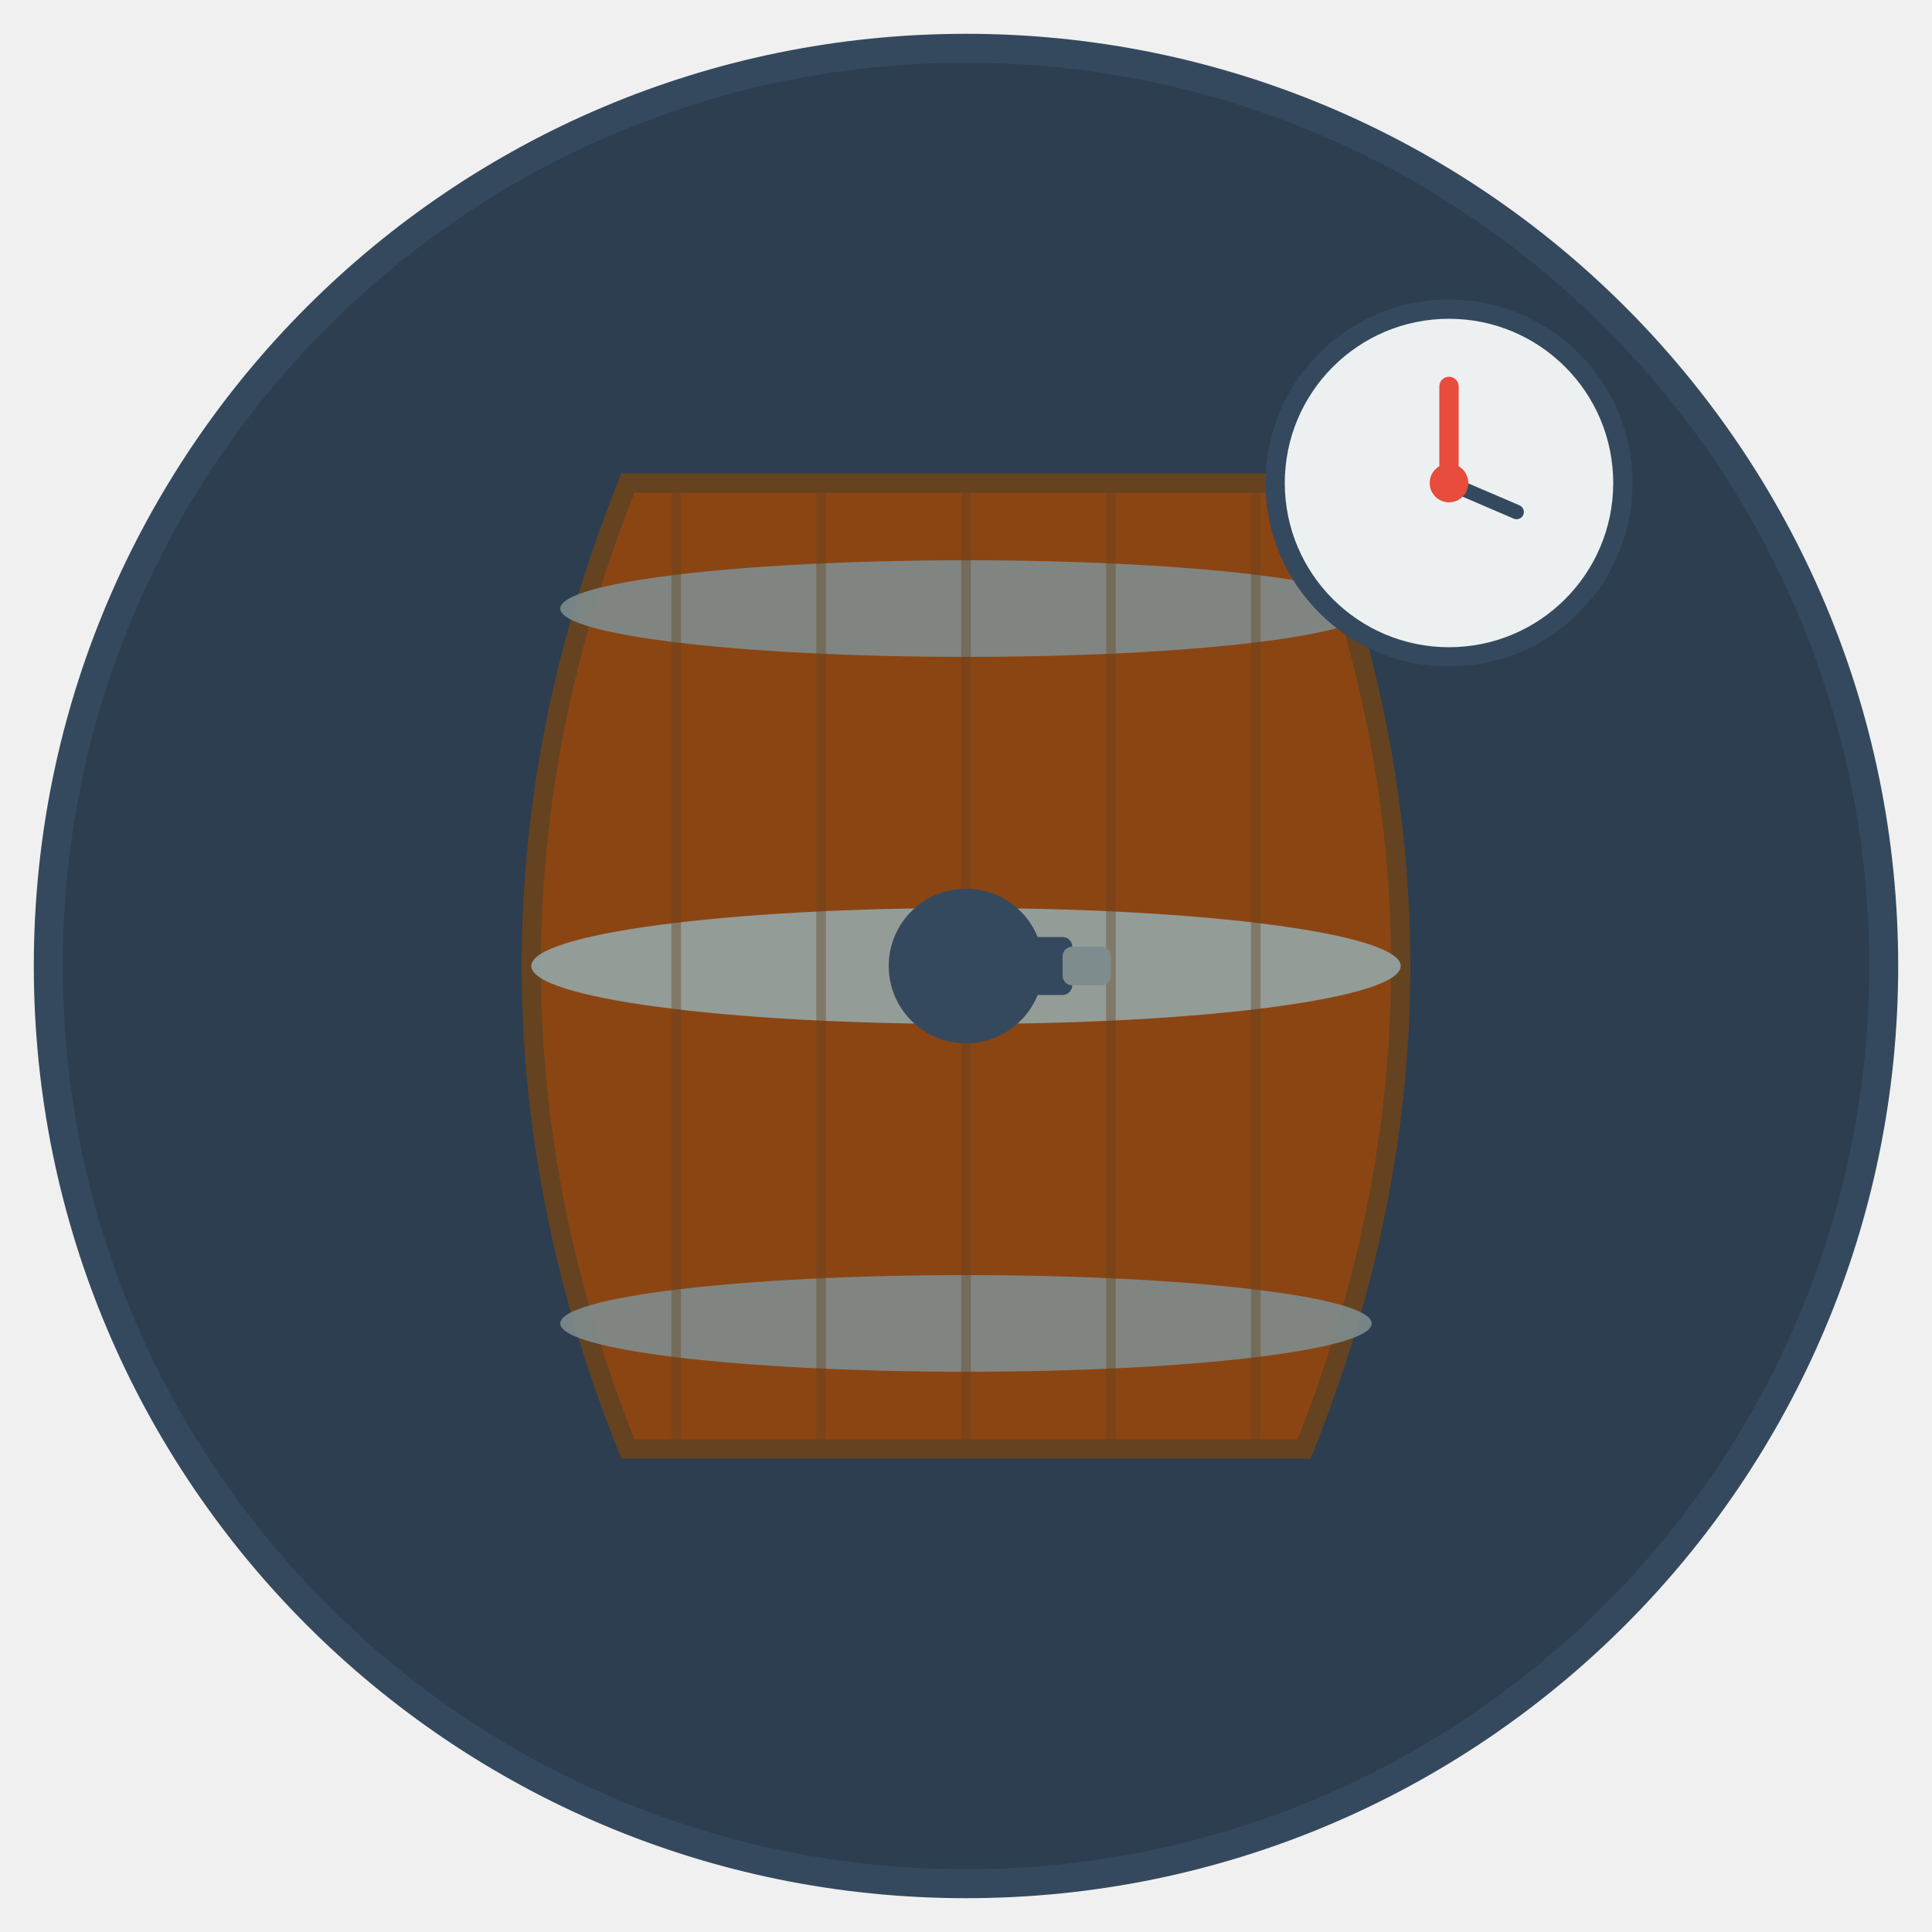
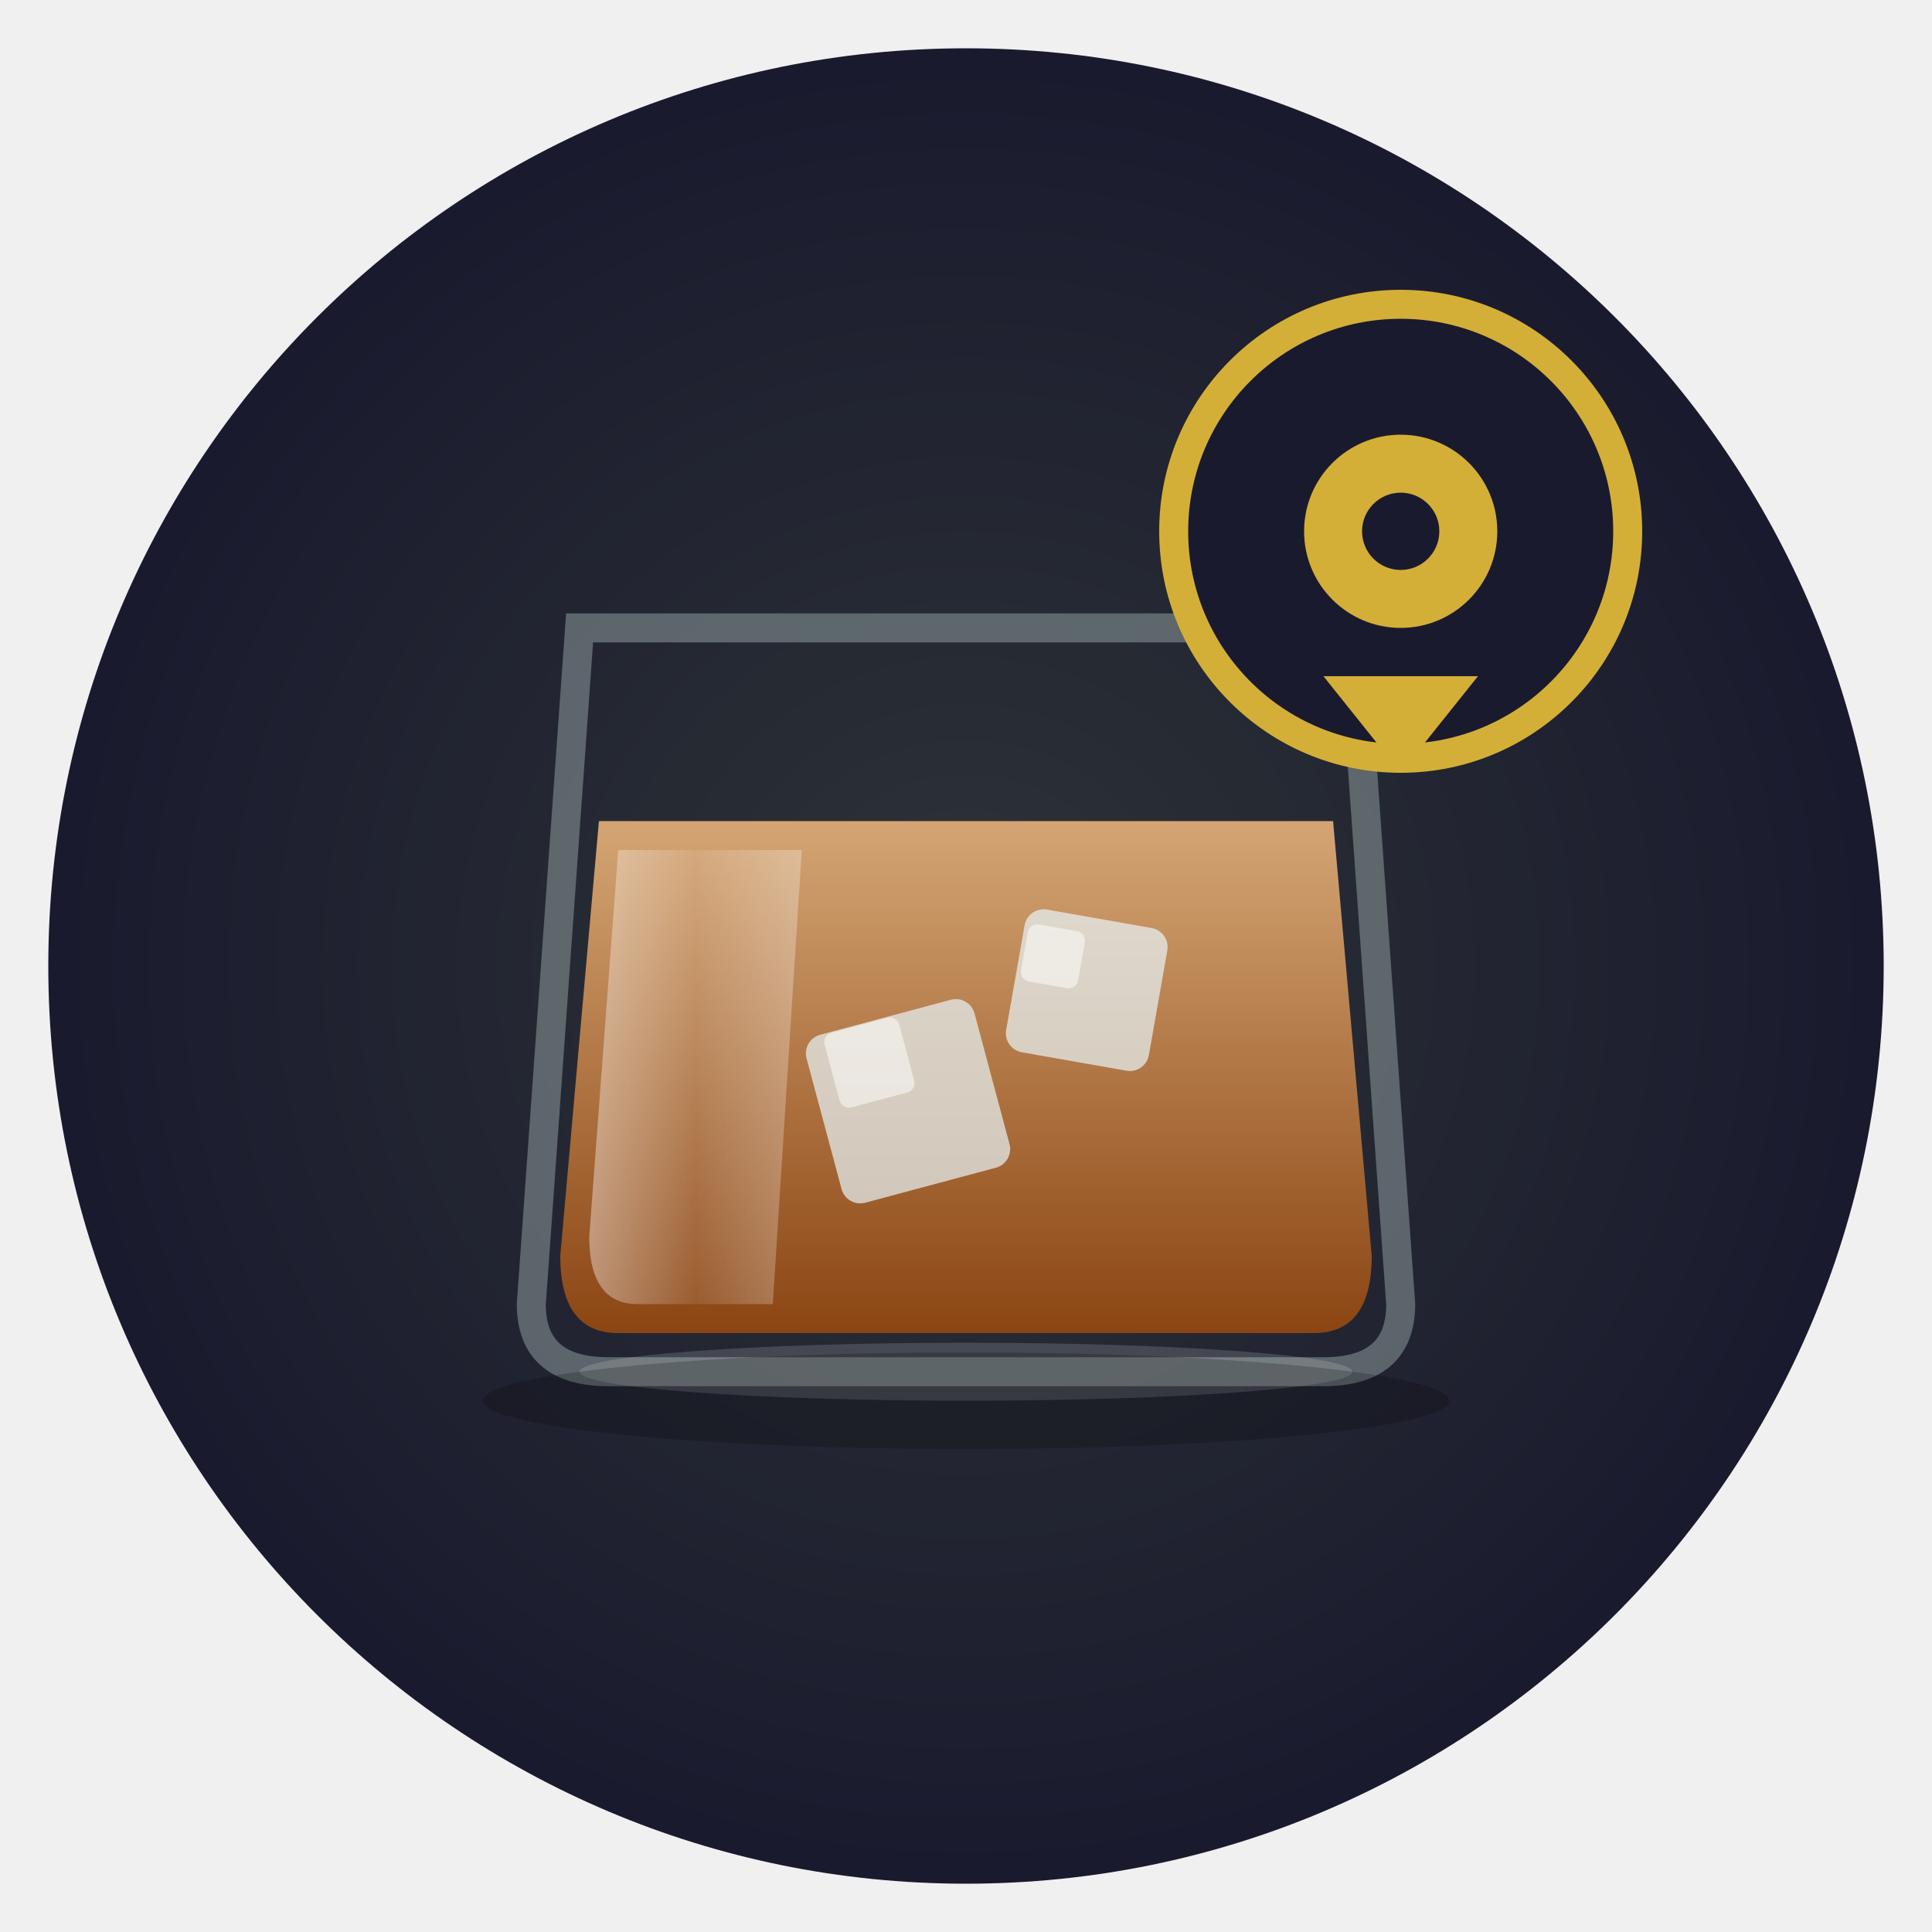
- <svg xmlns="http://www.w3.org/2000/svg" viewBox="0 0 200 200" width="200" height="200">
-   <circle cx="100" cy="100" r="95" fill="#2c3e50" stroke="#34495e" stroke-width="3" />
+ <svg xmlns="http://www.w3.org/2000/svg" viewBox="0 0 200 200">
+   <defs>
+     <linearGradient id="bourbonLiquid" x1="0%" y1="0%" x2="0%" y2="100%">
+       <stop offset="0%" style="stop-color:#D4A574;stop-opacity:1" />
+       <stop offset="100%" style="stop-color:#8B4513;stop-opacity:1" />
+     </linearGradient>
+     <linearGradient id="glassShine" x1="0%" y1="0%" x2="100%" y2="0%">
+       <stop offset="0%" style="stop-color:#FFF;stop-opacity:0.4" />
+       <stop offset="50%" style="stop-color:#FFF;stop-opacity:0.1" />
+       <stop offset="100%" style="stop-color:#FFF;stop-opacity:0.3" />
+     </linearGradient>
+     <radialGradient id="bgGradient">
+       <stop offset="0%" style="stop-color:#2d3436;stop-opacity:1" />
+       <stop offset="100%" style="stop-color:#1a1a2e;stop-opacity:1" />
+     </radialGradient>
+   </defs>
+   <circle cx="100" cy="100" r="95" fill="url(#bgGradient)" />
  <g transform="translate(100, 100)">
-     <path d="M -35 -50 Q -45 -25, -45 0 Q -45 25, -35 50 L 35 50 Q 45 25, 45 0 Q 45 -25, 35 -50 Z" fill="#8b4513" stroke="#654321" stroke-width="2" />
-     <ellipse cx="0" cy="-37" rx="42" ry="5" fill="#7f8c8d" opacity="0.9" />
-     <ellipse cx="0" cy="0" rx="45" ry="6" fill="#95a5a6" opacity="0.9" />
-     <ellipse cx="0" cy="37" rx="42" ry="5" fill="#7f8c8d" opacity="0.9" />
-     <line x1="-30" y1="-50" x2="-30" y2="50" stroke="#654321" stroke-width="1" opacity="0.4" />
-     <line x1="-15" y1="-50" x2="-15" y2="50" stroke="#654321" stroke-width="1" opacity="0.4" />
-     <line x1="0" y1="-50" x2="0" y2="50" stroke="#654321" stroke-width="1" opacity="0.4" />
-     <line x1="15" y1="-50" x2="15" y2="50" stroke="#654321" stroke-width="1" opacity="0.4" />
-     <line x1="30" y1="-50" x2="30" y2="50" stroke="#654321" stroke-width="1" opacity="0.4" />
-     <circle cx="0" cy="0" r="8" fill="#34495e" />
-     <rect x="-1" y="-3" width="12" height="6" rx="1" fill="#34495e" />
-     <rect x="10" y="-2" width="5" height="4" rx="1" fill="#7f8c8d" />
+     <path d="M -40 -35 L -45 35 Q -45 42, -37 42 L 37 42 Q 45 42, 45 35 L 40 -35 Z" fill="none" stroke="#95a5a6" stroke-width="3" opacity="0.5" />
+     <path d="M -38 -15 L -42 30 Q -42 38, -36 38 L 36 38 Q 42 38, 42 30 L 38 -15 Z" fill="url(#bourbonLiquid)" />
+     <path d="M -36 -12 L -39 28 Q -39 35, -34 35 L -20 35 L -17 -12 Z" fill="url(#glassShine)" />
+     <rect x="-15" y="5" width="18" height="18" rx="2" fill="#E8F4F8" opacity="0.7" transform="rotate(-15 -6 14)" />
+     <rect x="-14" y="6" width="8" height="8" rx="1" fill="#FFF" opacity="0.5" transform="rotate(-15 -10 10)" />
+     <rect x="5" y="-5" width="15" height="15" rx="2" fill="#E8F4F8" opacity="0.7" transform="rotate(10 12.5 2.5)" />
+     <rect x="6" y="-4" width="6" height="6" rx="1" fill="#FFF" opacity="0.5" transform="rotate(10 9 -1)" />
+     <ellipse cx="0" cy="42" rx="40" ry="3" fill="#FFF" opacity="0.15" />
  </g>
-   <g transform="translate(150, 50)">
-     <circle cx="0" cy="0" r="18" fill="#ecf0f1" stroke="#34495e" stroke-width="2" />
-     <line x1="0" y1="0" x2="0" y2="-10" stroke="#e74c3c" stroke-width="2" stroke-linecap="round" />
-     <line x1="0" y1="0" x2="7" y2="3" stroke="#34495e" stroke-width="1.5" stroke-linecap="round" />
-     <circle cx="0" cy="0" r="2" fill="#e74c3c" />
+   <g transform="translate(145, 55)">
+     <circle cx="0" cy="0" r="25" fill="#D4AF37" />
+     <circle cx="0" cy="0" r="22" fill="#1a1a2e" />
+     <circle cx="0" cy="0" r="10" fill="#D4AF37" />
+     <path d="M 0 25 L -8 15 L 8 15 Z" fill="#D4AF37" />
+     <circle cx="0" cy="0" r="4" fill="#1a1a2e" />
  </g>
+   <ellipse cx="100" cy="145" rx="50" ry="5" fill="#000" opacity="0.2" />
</svg>
